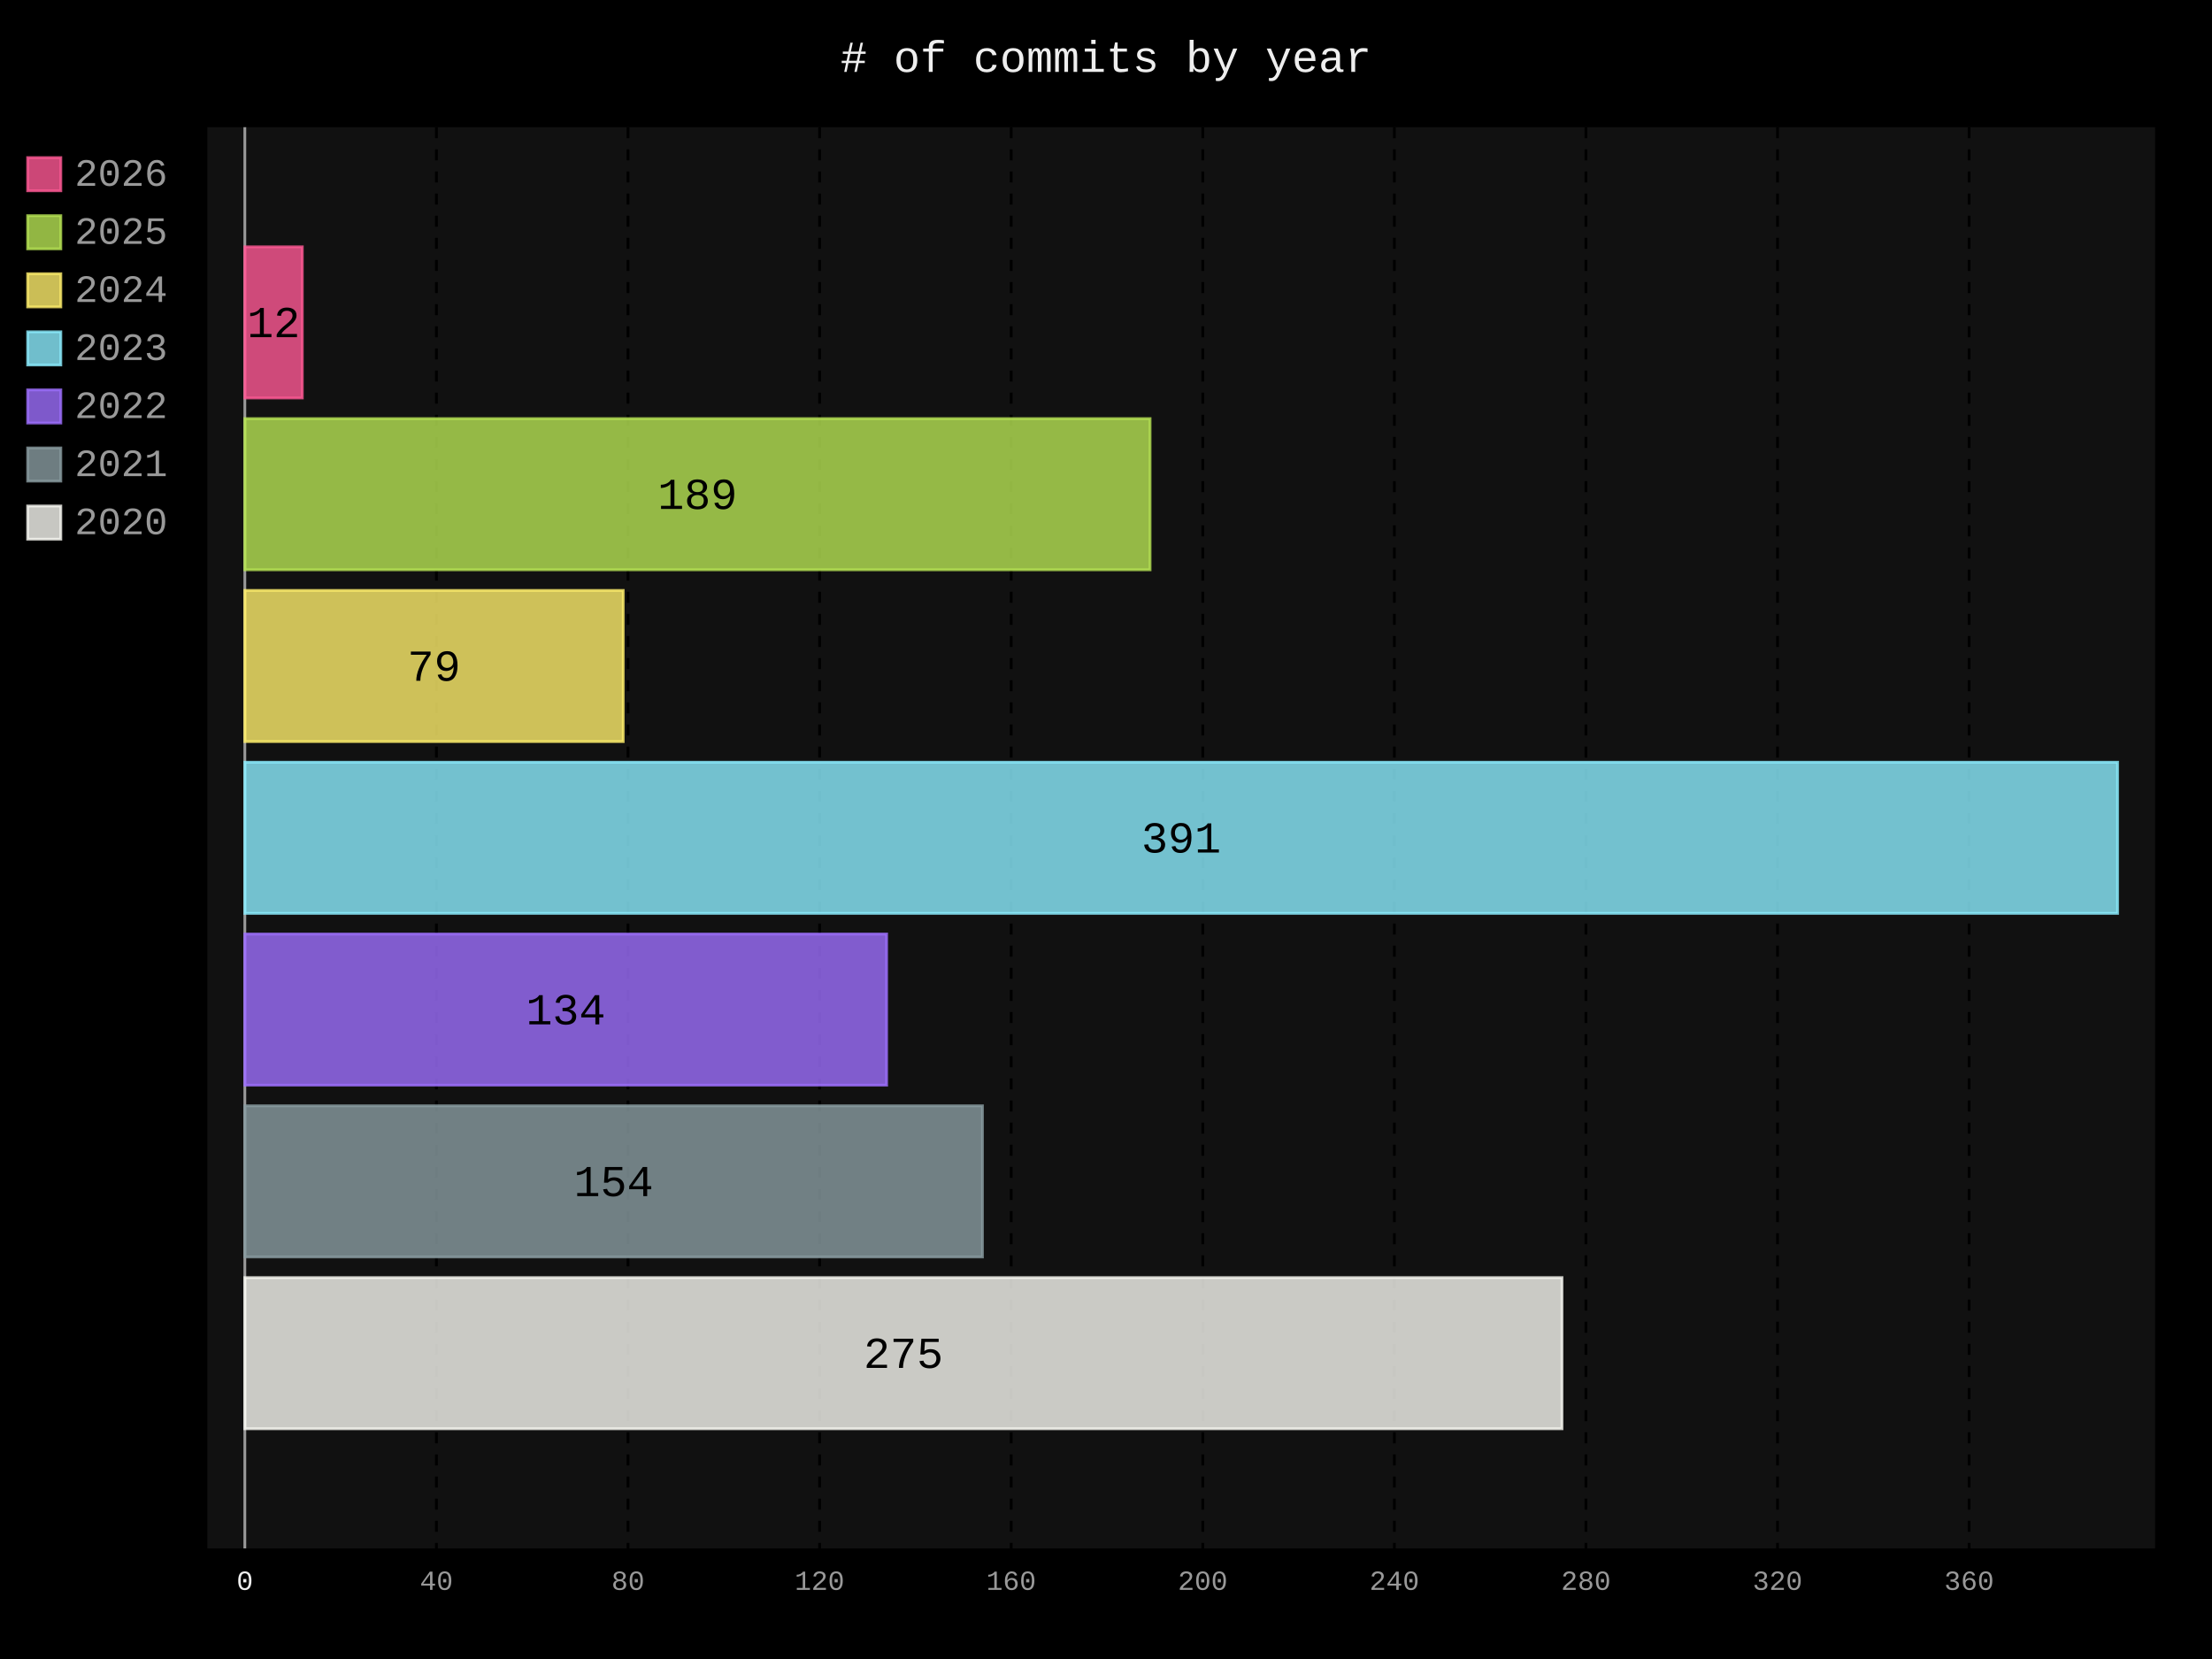
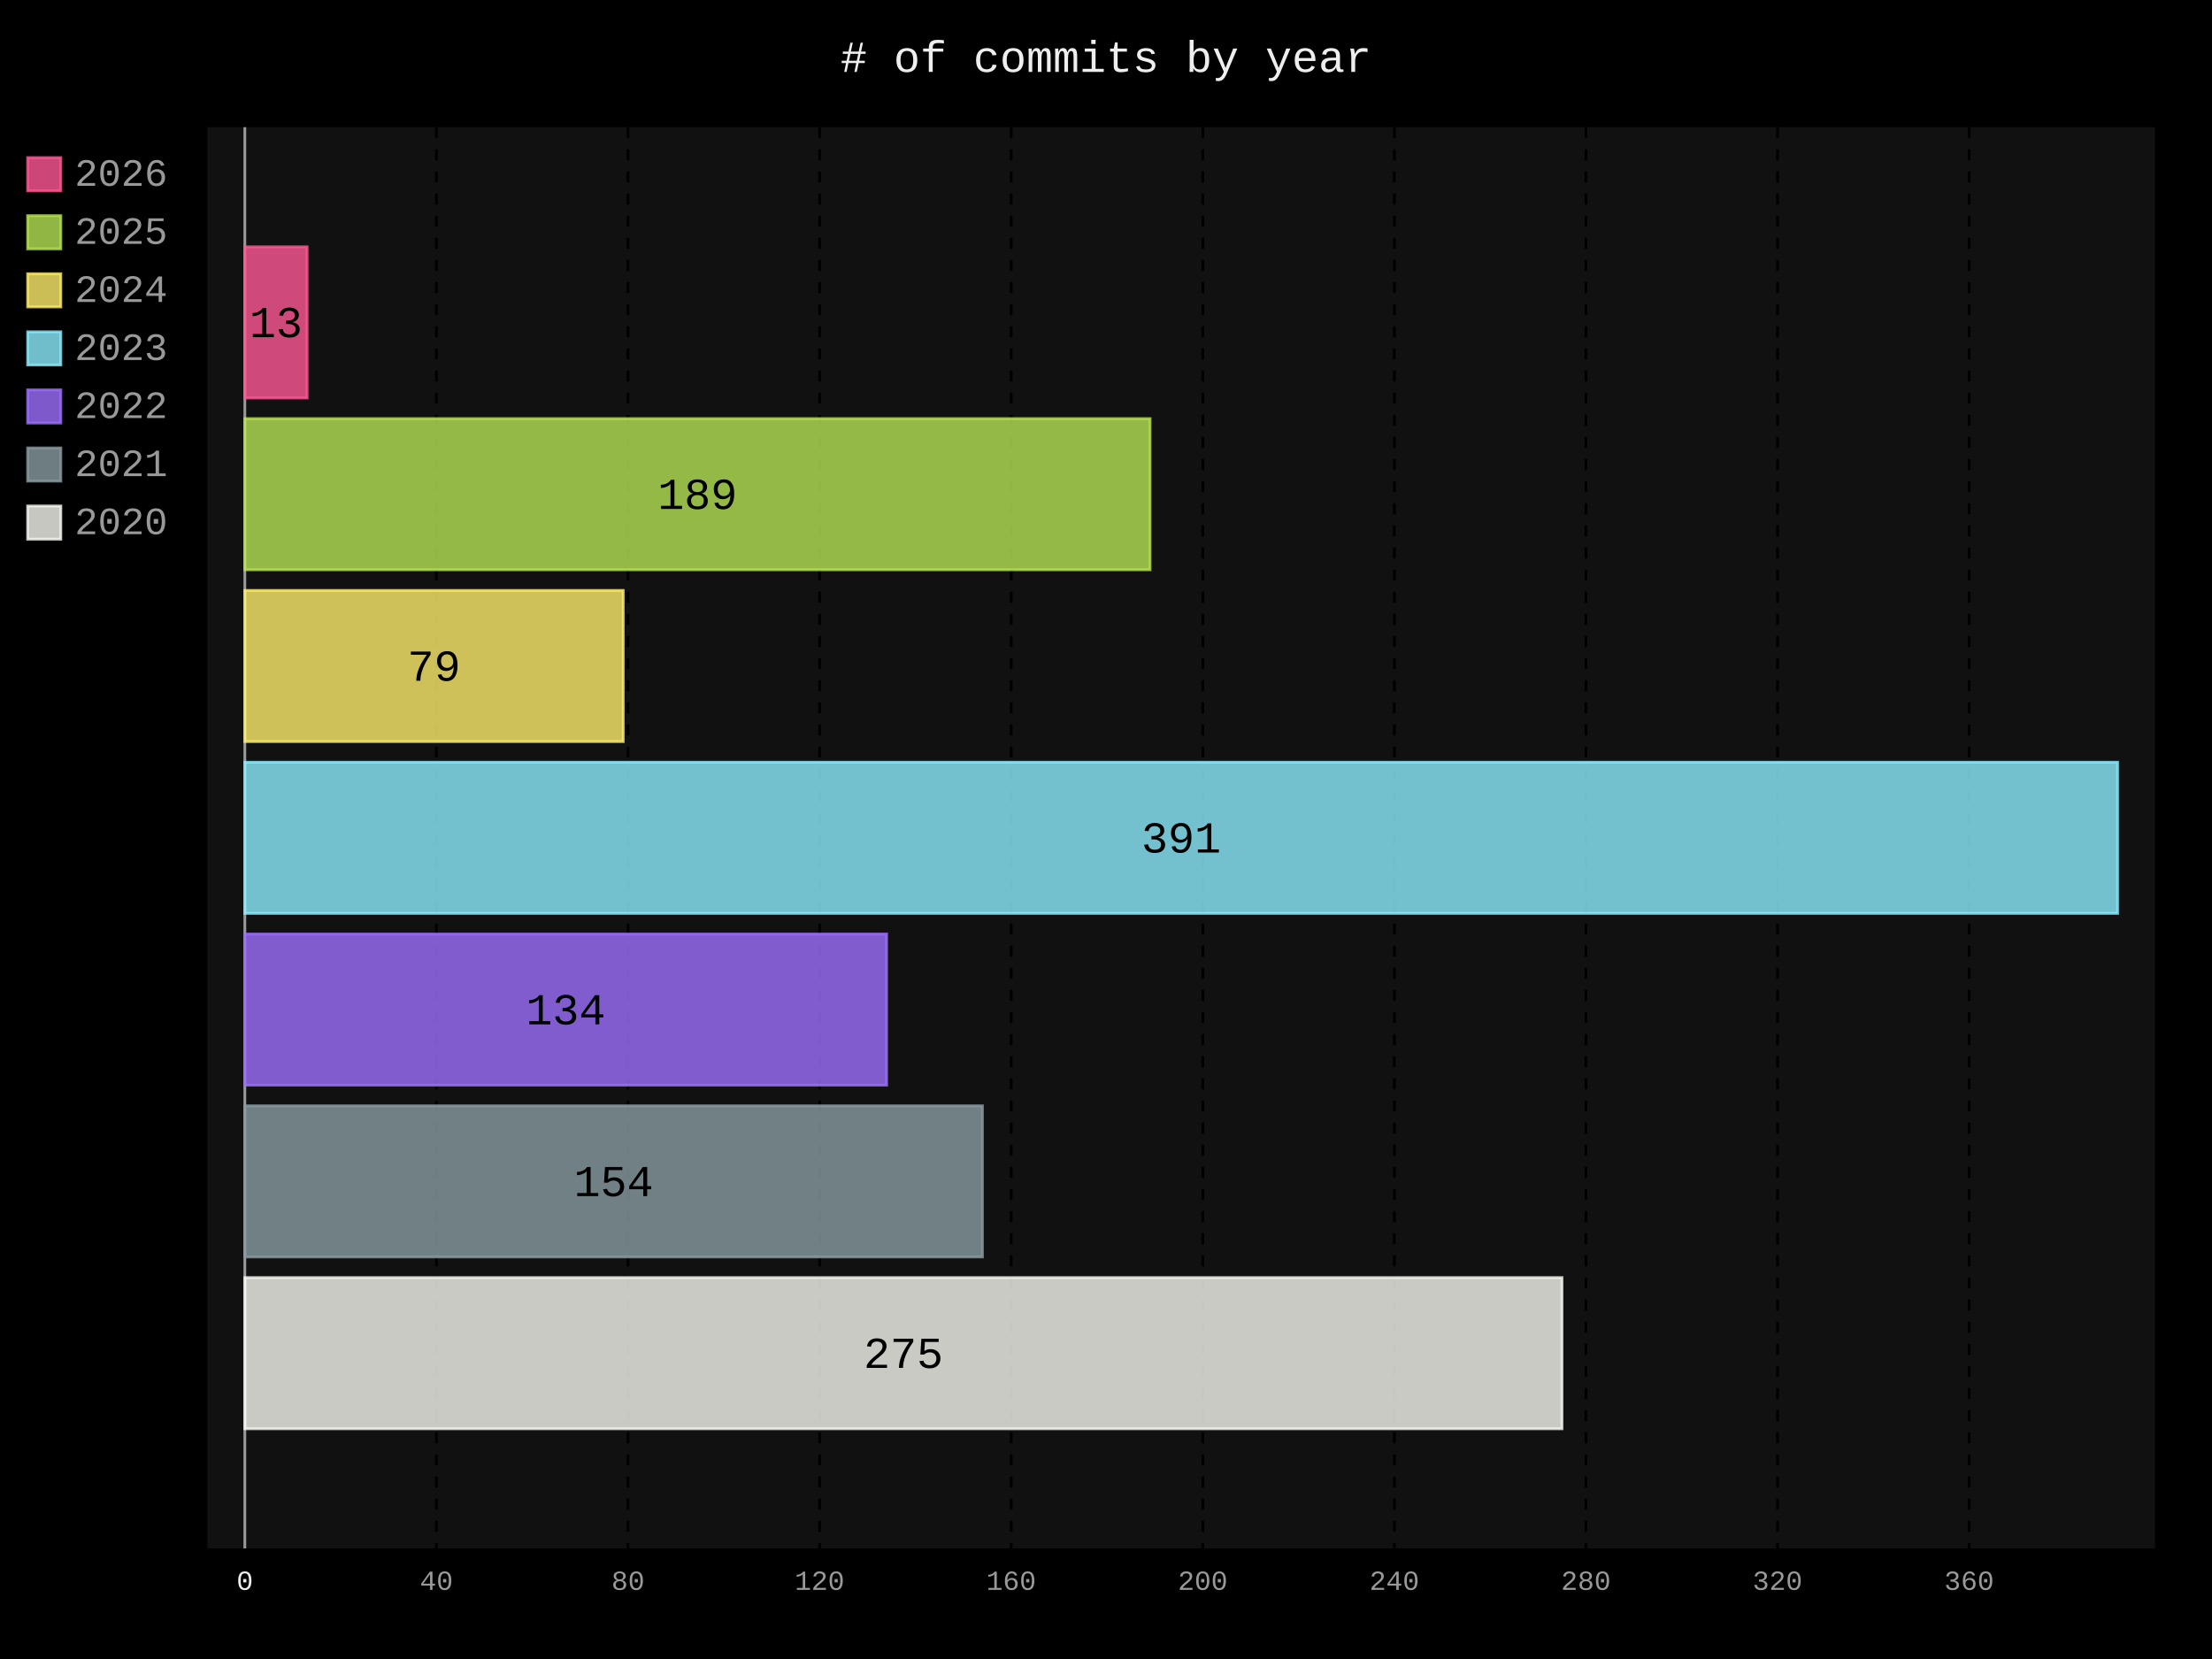
- <svg xmlns="http://www.w3.org/2000/svg" id="chart-1b1206c7-2875-4482-87a1-96b3ff41a115" class="pygal-chart" viewBox="0 0 800 600">
+ <svg xmlns="http://www.w3.org/2000/svg" id="chart-4749a74c-cdcb-4d93-a367-ac774eb101d0" class="pygal-chart" viewBox="0 0 800 600">
  <defs>
-     <style type="text/css">#chart-1b1206c7-2875-4482-87a1-96b3ff41a115{-webkit-user-select:none;-webkit-font-smoothing:antialiased;font-family:Consolas,"Liberation Mono",Menlo,Courier,monospace}#chart-1b1206c7-2875-4482-87a1-96b3ff41a115 .title{font-family:Consolas,"Liberation Mono",Menlo,Courier,monospace;font-size:16px}#chart-1b1206c7-2875-4482-87a1-96b3ff41a115 .legends .legend text{font-family:Consolas,"Liberation Mono",Menlo,Courier,monospace;font-size:14px}#chart-1b1206c7-2875-4482-87a1-96b3ff41a115 .axis text{font-family:Consolas,"Liberation Mono",Menlo,Courier,monospace;font-size:10px}#chart-1b1206c7-2875-4482-87a1-96b3ff41a115 .axis text.major{font-family:Consolas,"Liberation Mono",Menlo,Courier,monospace;font-size:10px}#chart-1b1206c7-2875-4482-87a1-96b3ff41a115 .text-overlay text.value{font-family:Consolas,"Liberation Mono",Menlo,Courier,monospace;font-size:16px}#chart-1b1206c7-2875-4482-87a1-96b3ff41a115 .text-overlay text.label{font-family:Consolas,"Liberation Mono",Menlo,Courier,monospace;font-size:10px}#chart-1b1206c7-2875-4482-87a1-96b3ff41a115 .tooltip{font-family:Consolas,"Liberation Mono",Menlo,Courier,monospace;font-size:14px}#chart-1b1206c7-2875-4482-87a1-96b3ff41a115 text.no_data{font-family:Consolas,"Liberation Mono",Menlo,Courier,monospace;font-size:64px}
- #chart-1b1206c7-2875-4482-87a1-96b3ff41a115{background-color:black}#chart-1b1206c7-2875-4482-87a1-96b3ff41a115 path,#chart-1b1206c7-2875-4482-87a1-96b3ff41a115 line,#chart-1b1206c7-2875-4482-87a1-96b3ff41a115 rect,#chart-1b1206c7-2875-4482-87a1-96b3ff41a115 circle{-webkit-transition:250ms;-moz-transition:250ms;transition:250ms}#chart-1b1206c7-2875-4482-87a1-96b3ff41a115 .graph &gt; .background{fill:black}#chart-1b1206c7-2875-4482-87a1-96b3ff41a115 .plot &gt; .background{fill:#111}#chart-1b1206c7-2875-4482-87a1-96b3ff41a115 .graph{fill:#999}#chart-1b1206c7-2875-4482-87a1-96b3ff41a115 text.no_data{fill:#eee}#chart-1b1206c7-2875-4482-87a1-96b3ff41a115 .title{fill:#eee}#chart-1b1206c7-2875-4482-87a1-96b3ff41a115 .legends .legend text{fill:#999}#chart-1b1206c7-2875-4482-87a1-96b3ff41a115 .legends .legend:hover text{fill:#eee}#chart-1b1206c7-2875-4482-87a1-96b3ff41a115 .axis .line{stroke:#eee}#chart-1b1206c7-2875-4482-87a1-96b3ff41a115 .axis .guide.line{stroke:#555}#chart-1b1206c7-2875-4482-87a1-96b3ff41a115 .axis .major.line{stroke:#999}#chart-1b1206c7-2875-4482-87a1-96b3ff41a115 .axis text.major{fill:#eee}#chart-1b1206c7-2875-4482-87a1-96b3ff41a115 .axis.y .guides:hover .guide.line,#chart-1b1206c7-2875-4482-87a1-96b3ff41a115 .line-graph .axis.x .guides:hover .guide.line,#chart-1b1206c7-2875-4482-87a1-96b3ff41a115 .stackedline-graph .axis.x .guides:hover .guide.line,#chart-1b1206c7-2875-4482-87a1-96b3ff41a115 .xy-graph .axis.x .guides:hover .guide.line{stroke:#eee}#chart-1b1206c7-2875-4482-87a1-96b3ff41a115 .axis .guides:hover text{fill:#eee}#chart-1b1206c7-2875-4482-87a1-96b3ff41a115 .reactive{fill-opacity:.8;stroke-opacity:.8;stroke-width:1}#chart-1b1206c7-2875-4482-87a1-96b3ff41a115 .ci{stroke:#999}#chart-1b1206c7-2875-4482-87a1-96b3ff41a115 .reactive.active,#chart-1b1206c7-2875-4482-87a1-96b3ff41a115 .active .reactive{fill-opacity:.4;stroke-opacity:.9;stroke-width:4}#chart-1b1206c7-2875-4482-87a1-96b3ff41a115 .ci .reactive.active{stroke-width:1.5}#chart-1b1206c7-2875-4482-87a1-96b3ff41a115 .series text{fill:#eee}#chart-1b1206c7-2875-4482-87a1-96b3ff41a115 .tooltip rect{fill:#111;stroke:#eee;-webkit-transition:opacity 250ms;-moz-transition:opacity 250ms;transition:opacity 250ms}#chart-1b1206c7-2875-4482-87a1-96b3ff41a115 .tooltip .label{fill:#999}#chart-1b1206c7-2875-4482-87a1-96b3ff41a115 .tooltip .label{fill:#999}#chart-1b1206c7-2875-4482-87a1-96b3ff41a115 .tooltip .legend{font-size:.8em;fill:#555}#chart-1b1206c7-2875-4482-87a1-96b3ff41a115 .tooltip .x_label{font-size:.6em;fill:#eee}#chart-1b1206c7-2875-4482-87a1-96b3ff41a115 .tooltip .xlink{font-size:.5em;text-decoration:underline}#chart-1b1206c7-2875-4482-87a1-96b3ff41a115 .tooltip .value{font-size:1.5em}#chart-1b1206c7-2875-4482-87a1-96b3ff41a115 .bound{font-size:.5em}#chart-1b1206c7-2875-4482-87a1-96b3ff41a115 .max-value{font-size:.75em;fill:#555}#chart-1b1206c7-2875-4482-87a1-96b3ff41a115 .map-element{fill:#111;stroke:#555 !important}#chart-1b1206c7-2875-4482-87a1-96b3ff41a115 .map-element .reactive{fill-opacity:inherit;stroke-opacity:inherit}#chart-1b1206c7-2875-4482-87a1-96b3ff41a115 .color-0,#chart-1b1206c7-2875-4482-87a1-96b3ff41a115 .color-0 a:visited{stroke:#ff5995;fill:#ff5995}#chart-1b1206c7-2875-4482-87a1-96b3ff41a115 .color-1,#chart-1b1206c7-2875-4482-87a1-96b3ff41a115 .color-1 a:visited{stroke:#b6e354;fill:#b6e354}#chart-1b1206c7-2875-4482-87a1-96b3ff41a115 .color-2,#chart-1b1206c7-2875-4482-87a1-96b3ff41a115 .color-2 a:visited{stroke:#feed6c;fill:#feed6c}#chart-1b1206c7-2875-4482-87a1-96b3ff41a115 .color-3,#chart-1b1206c7-2875-4482-87a1-96b3ff41a115 .color-3 a:visited{stroke:#8cedff;fill:#8cedff}#chart-1b1206c7-2875-4482-87a1-96b3ff41a115 .color-4,#chart-1b1206c7-2875-4482-87a1-96b3ff41a115 .color-4 a:visited{stroke:#9e6ffe;fill:#9e6ffe}#chart-1b1206c7-2875-4482-87a1-96b3ff41a115 .color-5,#chart-1b1206c7-2875-4482-87a1-96b3ff41a115 .color-5 a:visited{stroke:#899ca1;fill:#899ca1}#chart-1b1206c7-2875-4482-87a1-96b3ff41a115 .color-6,#chart-1b1206c7-2875-4482-87a1-96b3ff41a115 .color-6 a:visited{stroke:#f8f8f2;fill:#f8f8f2}#chart-1b1206c7-2875-4482-87a1-96b3ff41a115 .text-overlay .color-0 text{fill:black}#chart-1b1206c7-2875-4482-87a1-96b3ff41a115 .text-overlay .color-1 text{fill:black}#chart-1b1206c7-2875-4482-87a1-96b3ff41a115 .text-overlay .color-2 text{fill:black}#chart-1b1206c7-2875-4482-87a1-96b3ff41a115 .text-overlay .color-3 text{fill:black}#chart-1b1206c7-2875-4482-87a1-96b3ff41a115 .text-overlay .color-4 text{fill:black}#chart-1b1206c7-2875-4482-87a1-96b3ff41a115 .text-overlay .color-5 text{fill:black}#chart-1b1206c7-2875-4482-87a1-96b3ff41a115 .text-overlay .color-6 text{fill:black}
- #chart-1b1206c7-2875-4482-87a1-96b3ff41a115 text.no_data{text-anchor:middle}#chart-1b1206c7-2875-4482-87a1-96b3ff41a115 .guide.line{fill:none}#chart-1b1206c7-2875-4482-87a1-96b3ff41a115 .centered{text-anchor:middle}#chart-1b1206c7-2875-4482-87a1-96b3ff41a115 .title{text-anchor:middle}#chart-1b1206c7-2875-4482-87a1-96b3ff41a115 .legends .legend text{fill-opacity:1}#chart-1b1206c7-2875-4482-87a1-96b3ff41a115 .axis.x text{text-anchor:middle}#chart-1b1206c7-2875-4482-87a1-96b3ff41a115 .axis.x:not(.web) text[transform]{text-anchor:start}#chart-1b1206c7-2875-4482-87a1-96b3ff41a115 .axis.x:not(.web) text[transform].backwards{text-anchor:end}#chart-1b1206c7-2875-4482-87a1-96b3ff41a115 .axis.y text{text-anchor:end}#chart-1b1206c7-2875-4482-87a1-96b3ff41a115 .axis.y text[transform].backwards{text-anchor:start}#chart-1b1206c7-2875-4482-87a1-96b3ff41a115 .axis.y2 text{text-anchor:start}#chart-1b1206c7-2875-4482-87a1-96b3ff41a115 .axis.y2 text[transform].backwards{text-anchor:end}#chart-1b1206c7-2875-4482-87a1-96b3ff41a115 .axis .guide.line{stroke-dasharray:4,4;stroke:black}#chart-1b1206c7-2875-4482-87a1-96b3ff41a115 .axis .major.guide.line{stroke-dasharray:6,6;stroke:black}#chart-1b1206c7-2875-4482-87a1-96b3ff41a115 .horizontal .axis.y .guide.line,#chart-1b1206c7-2875-4482-87a1-96b3ff41a115 .horizontal .axis.y2 .guide.line,#chart-1b1206c7-2875-4482-87a1-96b3ff41a115 .vertical .axis.x .guide.line{opacity:0}#chart-1b1206c7-2875-4482-87a1-96b3ff41a115 .horizontal .axis.always_show .guide.line,#chart-1b1206c7-2875-4482-87a1-96b3ff41a115 .vertical .axis.always_show .guide.line{opacity:1 !important}#chart-1b1206c7-2875-4482-87a1-96b3ff41a115 .axis.y .guides:hover .guide.line,#chart-1b1206c7-2875-4482-87a1-96b3ff41a115 .axis.y2 .guides:hover .guide.line,#chart-1b1206c7-2875-4482-87a1-96b3ff41a115 .axis.x .guides:hover .guide.line{opacity:1}#chart-1b1206c7-2875-4482-87a1-96b3ff41a115 .axis .guides:hover text{opacity:1}#chart-1b1206c7-2875-4482-87a1-96b3ff41a115 .nofill{fill:none}#chart-1b1206c7-2875-4482-87a1-96b3ff41a115 .subtle-fill{fill-opacity:.2}#chart-1b1206c7-2875-4482-87a1-96b3ff41a115 .dot{stroke-width:1px;fill-opacity:1;stroke-opacity:1}#chart-1b1206c7-2875-4482-87a1-96b3ff41a115 .dot.active{stroke-width:5px}#chart-1b1206c7-2875-4482-87a1-96b3ff41a115 .dot.negative{fill:transparent}#chart-1b1206c7-2875-4482-87a1-96b3ff41a115 text,#chart-1b1206c7-2875-4482-87a1-96b3ff41a115 tspan{stroke:none !important}#chart-1b1206c7-2875-4482-87a1-96b3ff41a115 .series text.active{opacity:1}#chart-1b1206c7-2875-4482-87a1-96b3ff41a115 .tooltip rect{fill-opacity:.95;stroke-width:.5}#chart-1b1206c7-2875-4482-87a1-96b3ff41a115 .tooltip text{fill-opacity:1}#chart-1b1206c7-2875-4482-87a1-96b3ff41a115 .showable{visibility:hidden}#chart-1b1206c7-2875-4482-87a1-96b3ff41a115 .showable.shown{visibility:visible}#chart-1b1206c7-2875-4482-87a1-96b3ff41a115 .gauge-background{fill:rgba(229,229,229,1);stroke:none}#chart-1b1206c7-2875-4482-87a1-96b3ff41a115 .bg-lines{stroke:black;stroke-width:2px}</style>
+     <style type="text/css">#chart-4749a74c-cdcb-4d93-a367-ac774eb101d0{-webkit-user-select:none;-webkit-font-smoothing:antialiased;font-family:Consolas,"Liberation Mono",Menlo,Courier,monospace}#chart-4749a74c-cdcb-4d93-a367-ac774eb101d0 .title{font-family:Consolas,"Liberation Mono",Menlo,Courier,monospace;font-size:16px}#chart-4749a74c-cdcb-4d93-a367-ac774eb101d0 .legends .legend text{font-family:Consolas,"Liberation Mono",Menlo,Courier,monospace;font-size:14px}#chart-4749a74c-cdcb-4d93-a367-ac774eb101d0 .axis text{font-family:Consolas,"Liberation Mono",Menlo,Courier,monospace;font-size:10px}#chart-4749a74c-cdcb-4d93-a367-ac774eb101d0 .axis text.major{font-family:Consolas,"Liberation Mono",Menlo,Courier,monospace;font-size:10px}#chart-4749a74c-cdcb-4d93-a367-ac774eb101d0 .text-overlay text.value{font-family:Consolas,"Liberation Mono",Menlo,Courier,monospace;font-size:16px}#chart-4749a74c-cdcb-4d93-a367-ac774eb101d0 .text-overlay text.label{font-family:Consolas,"Liberation Mono",Menlo,Courier,monospace;font-size:10px}#chart-4749a74c-cdcb-4d93-a367-ac774eb101d0 .tooltip{font-family:Consolas,"Liberation Mono",Menlo,Courier,monospace;font-size:14px}#chart-4749a74c-cdcb-4d93-a367-ac774eb101d0 text.no_data{font-family:Consolas,"Liberation Mono",Menlo,Courier,monospace;font-size:64px}
+ #chart-4749a74c-cdcb-4d93-a367-ac774eb101d0{background-color:black}#chart-4749a74c-cdcb-4d93-a367-ac774eb101d0 path,#chart-4749a74c-cdcb-4d93-a367-ac774eb101d0 line,#chart-4749a74c-cdcb-4d93-a367-ac774eb101d0 rect,#chart-4749a74c-cdcb-4d93-a367-ac774eb101d0 circle{-webkit-transition:250ms;-moz-transition:250ms;transition:250ms}#chart-4749a74c-cdcb-4d93-a367-ac774eb101d0 .graph &gt; .background{fill:black}#chart-4749a74c-cdcb-4d93-a367-ac774eb101d0 .plot &gt; .background{fill:#111}#chart-4749a74c-cdcb-4d93-a367-ac774eb101d0 .graph{fill:#999}#chart-4749a74c-cdcb-4d93-a367-ac774eb101d0 text.no_data{fill:#eee}#chart-4749a74c-cdcb-4d93-a367-ac774eb101d0 .title{fill:#eee}#chart-4749a74c-cdcb-4d93-a367-ac774eb101d0 .legends .legend text{fill:#999}#chart-4749a74c-cdcb-4d93-a367-ac774eb101d0 .legends .legend:hover text{fill:#eee}#chart-4749a74c-cdcb-4d93-a367-ac774eb101d0 .axis .line{stroke:#eee}#chart-4749a74c-cdcb-4d93-a367-ac774eb101d0 .axis .guide.line{stroke:#555}#chart-4749a74c-cdcb-4d93-a367-ac774eb101d0 .axis .major.line{stroke:#999}#chart-4749a74c-cdcb-4d93-a367-ac774eb101d0 .axis text.major{fill:#eee}#chart-4749a74c-cdcb-4d93-a367-ac774eb101d0 .axis.y .guides:hover .guide.line,#chart-4749a74c-cdcb-4d93-a367-ac774eb101d0 .line-graph .axis.x .guides:hover .guide.line,#chart-4749a74c-cdcb-4d93-a367-ac774eb101d0 .stackedline-graph .axis.x .guides:hover .guide.line,#chart-4749a74c-cdcb-4d93-a367-ac774eb101d0 .xy-graph .axis.x .guides:hover .guide.line{stroke:#eee}#chart-4749a74c-cdcb-4d93-a367-ac774eb101d0 .axis .guides:hover text{fill:#eee}#chart-4749a74c-cdcb-4d93-a367-ac774eb101d0 .reactive{fill-opacity:.8;stroke-opacity:.8;stroke-width:1}#chart-4749a74c-cdcb-4d93-a367-ac774eb101d0 .ci{stroke:#999}#chart-4749a74c-cdcb-4d93-a367-ac774eb101d0 .reactive.active,#chart-4749a74c-cdcb-4d93-a367-ac774eb101d0 .active .reactive{fill-opacity:.4;stroke-opacity:.9;stroke-width:4}#chart-4749a74c-cdcb-4d93-a367-ac774eb101d0 .ci .reactive.active{stroke-width:1.5}#chart-4749a74c-cdcb-4d93-a367-ac774eb101d0 .series text{fill:#eee}#chart-4749a74c-cdcb-4d93-a367-ac774eb101d0 .tooltip rect{fill:#111;stroke:#eee;-webkit-transition:opacity 250ms;-moz-transition:opacity 250ms;transition:opacity 250ms}#chart-4749a74c-cdcb-4d93-a367-ac774eb101d0 .tooltip .label{fill:#999}#chart-4749a74c-cdcb-4d93-a367-ac774eb101d0 .tooltip .label{fill:#999}#chart-4749a74c-cdcb-4d93-a367-ac774eb101d0 .tooltip .legend{font-size:.8em;fill:#555}#chart-4749a74c-cdcb-4d93-a367-ac774eb101d0 .tooltip .x_label{font-size:.6em;fill:#eee}#chart-4749a74c-cdcb-4d93-a367-ac774eb101d0 .tooltip .xlink{font-size:.5em;text-decoration:underline}#chart-4749a74c-cdcb-4d93-a367-ac774eb101d0 .tooltip .value{font-size:1.5em}#chart-4749a74c-cdcb-4d93-a367-ac774eb101d0 .bound{font-size:.5em}#chart-4749a74c-cdcb-4d93-a367-ac774eb101d0 .max-value{font-size:.75em;fill:#555}#chart-4749a74c-cdcb-4d93-a367-ac774eb101d0 .map-element{fill:#111;stroke:#555 !important}#chart-4749a74c-cdcb-4d93-a367-ac774eb101d0 .map-element .reactive{fill-opacity:inherit;stroke-opacity:inherit}#chart-4749a74c-cdcb-4d93-a367-ac774eb101d0 .color-0,#chart-4749a74c-cdcb-4d93-a367-ac774eb101d0 .color-0 a:visited{stroke:#ff5995;fill:#ff5995}#chart-4749a74c-cdcb-4d93-a367-ac774eb101d0 .color-1,#chart-4749a74c-cdcb-4d93-a367-ac774eb101d0 .color-1 a:visited{stroke:#b6e354;fill:#b6e354}#chart-4749a74c-cdcb-4d93-a367-ac774eb101d0 .color-2,#chart-4749a74c-cdcb-4d93-a367-ac774eb101d0 .color-2 a:visited{stroke:#feed6c;fill:#feed6c}#chart-4749a74c-cdcb-4d93-a367-ac774eb101d0 .color-3,#chart-4749a74c-cdcb-4d93-a367-ac774eb101d0 .color-3 a:visited{stroke:#8cedff;fill:#8cedff}#chart-4749a74c-cdcb-4d93-a367-ac774eb101d0 .color-4,#chart-4749a74c-cdcb-4d93-a367-ac774eb101d0 .color-4 a:visited{stroke:#9e6ffe;fill:#9e6ffe}#chart-4749a74c-cdcb-4d93-a367-ac774eb101d0 .color-5,#chart-4749a74c-cdcb-4d93-a367-ac774eb101d0 .color-5 a:visited{stroke:#899ca1;fill:#899ca1}#chart-4749a74c-cdcb-4d93-a367-ac774eb101d0 .color-6,#chart-4749a74c-cdcb-4d93-a367-ac774eb101d0 .color-6 a:visited{stroke:#f8f8f2;fill:#f8f8f2}#chart-4749a74c-cdcb-4d93-a367-ac774eb101d0 .text-overlay .color-0 text{fill:black}#chart-4749a74c-cdcb-4d93-a367-ac774eb101d0 .text-overlay .color-1 text{fill:black}#chart-4749a74c-cdcb-4d93-a367-ac774eb101d0 .text-overlay .color-2 text{fill:black}#chart-4749a74c-cdcb-4d93-a367-ac774eb101d0 .text-overlay .color-3 text{fill:black}#chart-4749a74c-cdcb-4d93-a367-ac774eb101d0 .text-overlay .color-4 text{fill:black}#chart-4749a74c-cdcb-4d93-a367-ac774eb101d0 .text-overlay .color-5 text{fill:black}#chart-4749a74c-cdcb-4d93-a367-ac774eb101d0 .text-overlay .color-6 text{fill:black}
+ #chart-4749a74c-cdcb-4d93-a367-ac774eb101d0 text.no_data{text-anchor:middle}#chart-4749a74c-cdcb-4d93-a367-ac774eb101d0 .guide.line{fill:none}#chart-4749a74c-cdcb-4d93-a367-ac774eb101d0 .centered{text-anchor:middle}#chart-4749a74c-cdcb-4d93-a367-ac774eb101d0 .title{text-anchor:middle}#chart-4749a74c-cdcb-4d93-a367-ac774eb101d0 .legends .legend text{fill-opacity:1}#chart-4749a74c-cdcb-4d93-a367-ac774eb101d0 .axis.x text{text-anchor:middle}#chart-4749a74c-cdcb-4d93-a367-ac774eb101d0 .axis.x:not(.web) text[transform]{text-anchor:start}#chart-4749a74c-cdcb-4d93-a367-ac774eb101d0 .axis.x:not(.web) text[transform].backwards{text-anchor:end}#chart-4749a74c-cdcb-4d93-a367-ac774eb101d0 .axis.y text{text-anchor:end}#chart-4749a74c-cdcb-4d93-a367-ac774eb101d0 .axis.y text[transform].backwards{text-anchor:start}#chart-4749a74c-cdcb-4d93-a367-ac774eb101d0 .axis.y2 text{text-anchor:start}#chart-4749a74c-cdcb-4d93-a367-ac774eb101d0 .axis.y2 text[transform].backwards{text-anchor:end}#chart-4749a74c-cdcb-4d93-a367-ac774eb101d0 .axis .guide.line{stroke-dasharray:4,4;stroke:black}#chart-4749a74c-cdcb-4d93-a367-ac774eb101d0 .axis .major.guide.line{stroke-dasharray:6,6;stroke:black}#chart-4749a74c-cdcb-4d93-a367-ac774eb101d0 .horizontal .axis.y .guide.line,#chart-4749a74c-cdcb-4d93-a367-ac774eb101d0 .horizontal .axis.y2 .guide.line,#chart-4749a74c-cdcb-4d93-a367-ac774eb101d0 .vertical .axis.x .guide.line{opacity:0}#chart-4749a74c-cdcb-4d93-a367-ac774eb101d0 .horizontal .axis.always_show .guide.line,#chart-4749a74c-cdcb-4d93-a367-ac774eb101d0 .vertical .axis.always_show .guide.line{opacity:1 !important}#chart-4749a74c-cdcb-4d93-a367-ac774eb101d0 .axis.y .guides:hover .guide.line,#chart-4749a74c-cdcb-4d93-a367-ac774eb101d0 .axis.y2 .guides:hover .guide.line,#chart-4749a74c-cdcb-4d93-a367-ac774eb101d0 .axis.x .guides:hover .guide.line{opacity:1}#chart-4749a74c-cdcb-4d93-a367-ac774eb101d0 .axis .guides:hover text{opacity:1}#chart-4749a74c-cdcb-4d93-a367-ac774eb101d0 .nofill{fill:none}#chart-4749a74c-cdcb-4d93-a367-ac774eb101d0 .subtle-fill{fill-opacity:.2}#chart-4749a74c-cdcb-4d93-a367-ac774eb101d0 .dot{stroke-width:1px;fill-opacity:1;stroke-opacity:1}#chart-4749a74c-cdcb-4d93-a367-ac774eb101d0 .dot.active{stroke-width:5px}#chart-4749a74c-cdcb-4d93-a367-ac774eb101d0 .dot.negative{fill:transparent}#chart-4749a74c-cdcb-4d93-a367-ac774eb101d0 text,#chart-4749a74c-cdcb-4d93-a367-ac774eb101d0 tspan{stroke:none !important}#chart-4749a74c-cdcb-4d93-a367-ac774eb101d0 .series text.active{opacity:1}#chart-4749a74c-cdcb-4d93-a367-ac774eb101d0 .tooltip rect{fill-opacity:.95;stroke-width:.5}#chart-4749a74c-cdcb-4d93-a367-ac774eb101d0 .tooltip text{fill-opacity:1}#chart-4749a74c-cdcb-4d93-a367-ac774eb101d0 .showable{visibility:hidden}#chart-4749a74c-cdcb-4d93-a367-ac774eb101d0 .showable.shown{visibility:visible}#chart-4749a74c-cdcb-4d93-a367-ac774eb101d0 .gauge-background{fill:rgba(229,229,229,1);stroke:none}#chart-4749a74c-cdcb-4d93-a367-ac774eb101d0 .bg-lines{stroke:black;stroke-width:2px}</style>
  </defs>
  <g class="graph horizontalbar-graph horizontal">
    <rect x="0" y="0" width="800" height="600" class="background" />
    <g transform="translate(75, 46)" class="plot">
      <rect x="0" y="0" width="704.4" height="514" class="background" />
      <g class="axis x always_show">
        <g class="guides">
          <path d="M13.546 0 v514" class="axis major line" />
          <text x="13.546" y="529.0" class="major">0</text>
        </g>
        <g class="guides">
          <path d="M82.836 0 v514" class="guide line" />
          <text x="82.836" y="529.0" class="">40</text>
        </g>
        <g class="guides">
          <path d="M152.126 0 v514" class="guide line" />
          <text x="152.126" y="529.0" class="">80</text>
        </g>
        <g class="guides">
          <path d="M221.416 0 v514" class="guide line" />
          <text x="221.416" y="529.0" class="">120</text>
        </g>
        <g class="guides">
          <path d="M290.705 0 v514" class="guide line" />
          <text x="290.705" y="529.0" class="">160</text>
        </g>
        <g class="guides">
          <path d="M359.995 0 v514" class="guide line" />
          <text x="359.995" y="529.0" class="">200</text>
        </g>
        <g class="guides">
          <path d="M429.285 0 v514" class="guide line" />
          <text x="429.285" y="529.0" class="">240</text>
        </g>
        <g class="guides">
          <path d="M498.575 0 v514" class="guide line" />
          <text x="498.575" y="529.0" class="">280</text>
        </g>
        <g class="guides">
          <path d="M567.864 0 v514" class="guide line" />
          <text x="567.864" y="529.0" class="">320</text>
        </g>
        <g class="guides">
          <path d="M637.154 0 v514" class="guide line" />
          <text x="637.154" y="529.0" class="">360</text>
        </g>
      </g>
      <g class="series serie-6 color-6">
        <g class="bars">
          <g class="bar">
            <rect x="13.546" y="416.058" rx="0" ry="0" width="476.367" height="54.676" class="rect reactive tooltip-trigger" />
          </g>
        </g>
      </g>
      <g class="series serie-5 color-5">
        <g class="bars">
          <g class="bar">
            <rect x="13.546" y="353.926" rx="0" ry="0" width="266.766" height="54.676" class="rect reactive tooltip-trigger" />
          </g>
        </g>
      </g>
      <g class="series serie-4 color-4">
        <g class="bars">
          <g class="bar">
            <rect x="13.546" y="291.794" rx="0" ry="0" width="232.121" height="54.676" class="rect reactive tooltip-trigger" />
          </g>
        </g>
      </g>
      <g class="series serie-3 color-3">
        <g class="bars">
          <g class="bar">
            <rect x="13.546" y="229.662" rx="0" ry="0" width="677.308" height="54.676" class="rect reactive tooltip-trigger" />
          </g>
        </g>
      </g>
      <g class="series serie-2 color-2">
        <g class="bars">
          <g class="bar">
            <rect x="13.546" y="167.53" rx="0" ry="0" width="136.847" height="54.676" class="rect reactive tooltip-trigger" />
          </g>
        </g>
      </g>
      <g class="series serie-1 color-1">
        <g class="bars">
          <g class="bar">
            <rect x="13.546" y="105.398" rx="0" ry="0" width="327.394" height="54.676" class="rect reactive tooltip-trigger" />
          </g>
        </g>
      </g>
      <g class="series serie-0 color-0">
        <g class="bars">
          <g class="bar">
-             <rect x="13.546" y="43.266" rx="0" ry="0" width="20.787" height="54.676" class="rect reactive tooltip-trigger" />
+             <rect x="13.546" y="43.266" rx="0" ry="0" width="22.519" height="54.676" class="rect reactive tooltip-trigger" />
          </g>
        </g>
      </g>
    </g>
    <g class="titles">
      <text x="400.0" y="26" class="title plot_title"># of commits by year</text>
    </g>
    <g transform="translate(75, 46)" class="plot overlay">
      <g class="series serie-6 color-6" />
      <g class="series serie-5 color-5" />
      <g class="series serie-4 color-4" />
      <g class="series serie-3 color-3" />
      <g class="series serie-2 color-2" />
      <g class="series serie-1 color-1" />
      <g class="series serie-0 color-0" />
    </g>
    <g transform="translate(75, 46)" class="plot text-overlay">
      <g class="series serie-6 color-6">
        <text text-anchor="middle" x="251.73" y="448.729" class="value">275</text>
      </g>
      <g class="series serie-5 color-5">
        <text text-anchor="middle" x="146.929" y="386.597" class="value">154</text>
      </g>
      <g class="series serie-4 color-4">
        <text text-anchor="middle" x="129.607" y="324.465" class="value">134</text>
      </g>
      <g class="series serie-3 color-3">
        <text text-anchor="middle" x="352.2" y="262.333" class="value">391</text>
      </g>
      <g class="series serie-2 color-2">
        <text text-anchor="middle" x="81.97" y="200.201" class="value">79</text>
      </g>
      <g class="series serie-1 color-1">
        <text text-anchor="middle" x="177.243" y="138.07" class="value">189</text>
      </g>
      <g class="series serie-0 color-0">
-         <text text-anchor="middle" x="23.94" y="75.938" class="value">12</text>
+         <text text-anchor="middle" x="24.806" y="75.938" class="value">13</text>
      </g>
    </g>
    <g transform="translate(75, 46)" class="plot tooltip-overlay">
      <g transform="translate(0 0)" style="opacity: 0" class="tooltip">
        <rect rx="0" ry="0" width="0" height="0" class="tooltip-box" />
        <g class="text" />
      </g>
    </g>
    <g transform="translate(10, 56)" class="legends">
      <g id="activate-serie-0" class="legend reactive activate-serie">
        <rect x="0.0" y="1.0" width="12" height="12" class="color-0 reactive" />
        <text x="17.0" y="11.2">2026</text>
      </g>
      <g id="activate-serie-1" class="legend reactive activate-serie">
        <rect x="0.0" y="22.0" width="12" height="12" class="color-1 reactive" />
        <text x="17.0" y="32.2">2025</text>
      </g>
      <g id="activate-serie-2" class="legend reactive activate-serie">
        <rect x="0.0" y="43.0" width="12" height="12" class="color-2 reactive" />
        <text x="17.0" y="53.2">2024</text>
      </g>
      <g id="activate-serie-3" class="legend reactive activate-serie">
        <rect x="0.0" y="64.0" width="12" height="12" class="color-3 reactive" />
        <text x="17.0" y="74.2">2023</text>
      </g>
      <g id="activate-serie-4" class="legend reactive activate-serie">
        <rect x="0.0" y="85.0" width="12" height="12" class="color-4 reactive" />
        <text x="17.0" y="95.2">2022</text>
      </g>
      <g id="activate-serie-5" class="legend reactive activate-serie">
        <rect x="0.0" y="106.0" width="12" height="12" class="color-5 reactive" />
        <text x="17.0" y="116.2">2021</text>
      </g>
      <g id="activate-serie-6" class="legend reactive activate-serie">
        <rect x="0.0" y="127.0" width="12" height="12" class="color-6 reactive" />
        <text x="17.0" y="137.2">2020</text>
      </g>
    </g>
    <g transform="translate(790, 56)" class="legends" />
  </g>
</svg>
